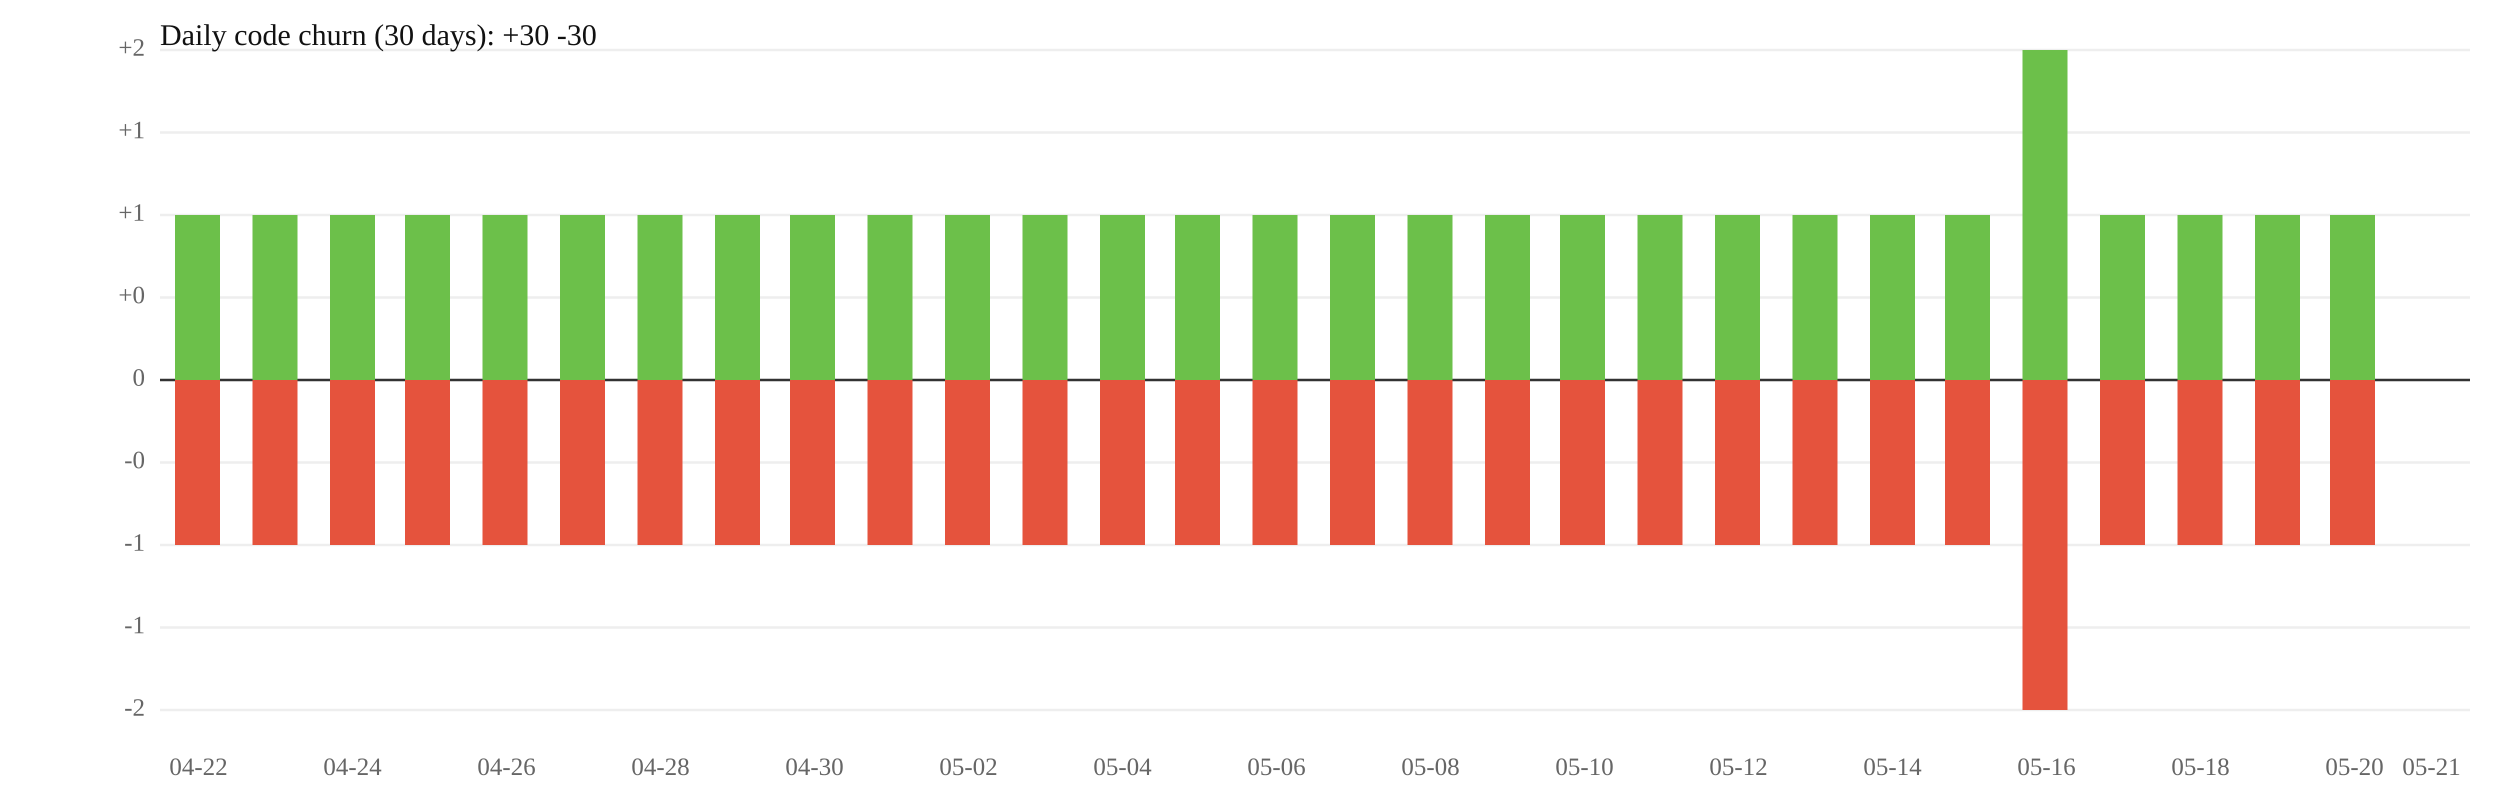
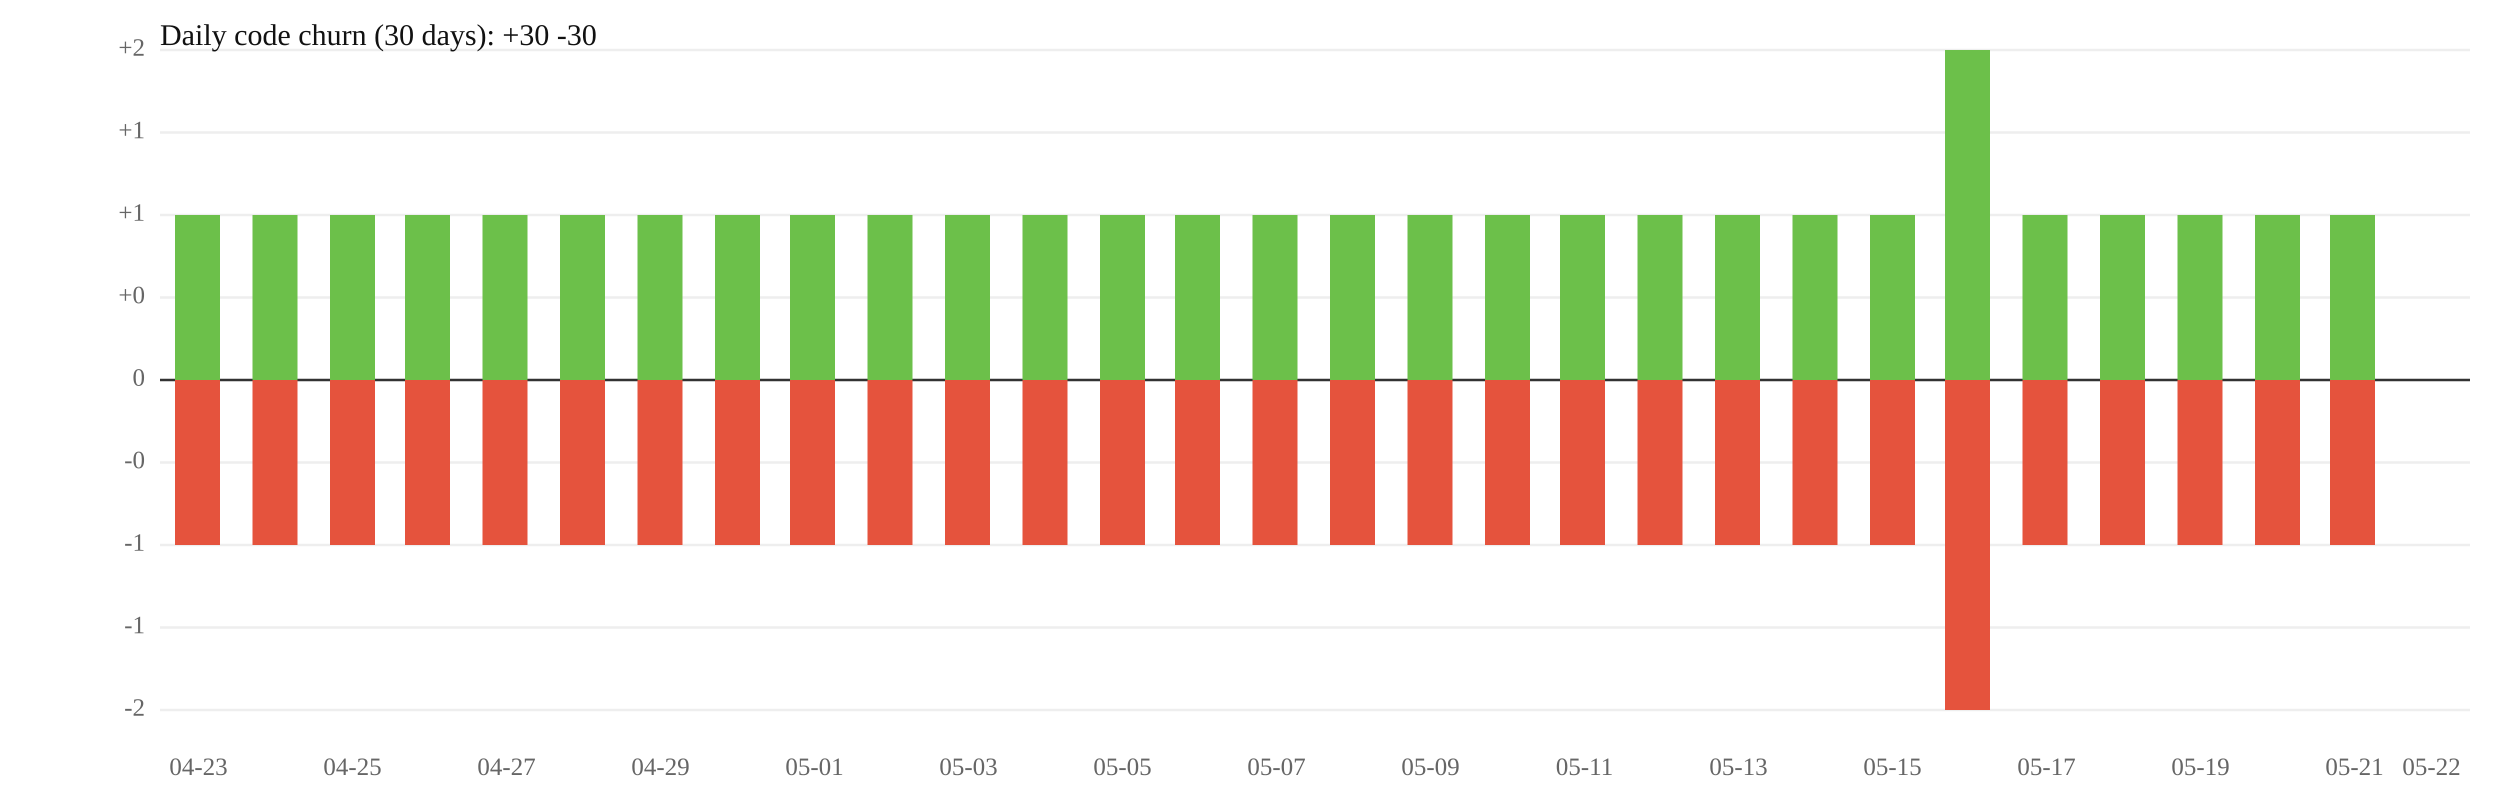
<svg xmlns="http://www.w3.org/2000/svg" width="1000" height="320" viewBox="0 0 1000 320">
  <rect width="100%" height="100%" fill="white" />
  <line x1="64" y1="119" x2="988" y2="119" stroke="#eee" />
  <line x1="64" y1="185" x2="988" y2="185" stroke="#eee" />
  <text x="58" y="119" font-size="10" text-anchor="end" dominant-baseline="middle" fill="#666">+0</text>
  <text x="58" y="185" font-size="10" text-anchor="end" dominant-baseline="middle" fill="#666">-0</text>
  <line x1="64" y1="86" x2="988" y2="86" stroke="#eee" />
  <line x1="64" y1="218" x2="988" y2="218" stroke="#eee" />
  <text x="58" y="86" font-size="10" text-anchor="end" dominant-baseline="middle" fill="#666">+1</text>
  <text x="58" y="218" font-size="10" text-anchor="end" dominant-baseline="middle" fill="#666">-1</text>
  <line x1="64" y1="53" x2="988" y2="53" stroke="#eee" />
  <line x1="64" y1="251" x2="988" y2="251" stroke="#eee" />
  <text x="58" y="53" font-size="10" text-anchor="end" dominant-baseline="middle" fill="#666">+1</text>
  <text x="58" y="251" font-size="10" text-anchor="end" dominant-baseline="middle" fill="#666">-1</text>
  <line x1="64" y1="20" x2="988" y2="20" stroke="#eee" />
  <line x1="64" y1="284" x2="988" y2="284" stroke="#eee" />
  <text x="58" y="20" font-size="10" text-anchor="end" dominant-baseline="middle" fill="#666">+2</text>
  <text x="58" y="284" font-size="10" text-anchor="end" dominant-baseline="middle" fill="#666">-2</text>
  <line x1="64" y1="152" x2="988" y2="152" stroke="#333" />
  <text x="58" y="152" font-size="10" text-anchor="end" dominant-baseline="middle" fill="#666">0</text>
  <rect x="70" y="86" width="18" height="66" fill="#6cc04a" />
  <rect x="70" y="152" width="18" height="66" fill="#e5533d" />
  <rect x="101" y="86" width="18" height="66" fill="#6cc04a" />
  <rect x="101" y="152" width="18" height="66" fill="#e5533d" />
  <rect x="132" y="86" width="18" height="66" fill="#6cc04a" />
  <rect x="132" y="152" width="18" height="66" fill="#e5533d" />
  <rect x="162" y="86" width="18" height="66" fill="#6cc04a" />
  <rect x="162" y="152" width="18" height="66" fill="#e5533d" />
  <rect x="193" y="86" width="18" height="66" fill="#6cc04a" />
  <rect x="193" y="152" width="18" height="66" fill="#e5533d" />
  <rect x="224" y="86" width="18" height="66" fill="#6cc04a" />
  <rect x="224" y="152" width="18" height="66" fill="#e5533d" />
  <rect x="255" y="86" width="18" height="66" fill="#6cc04a" />
  <rect x="255" y="152" width="18" height="66" fill="#e5533d" />
  <rect x="286" y="86" width="18" height="66" fill="#6cc04a" />
  <rect x="286" y="152" width="18" height="66" fill="#e5533d" />
  <rect x="316" y="86" width="18" height="66" fill="#6cc04a" />
  <rect x="316" y="152" width="18" height="66" fill="#e5533d" />
  <rect x="347" y="86" width="18" height="66" fill="#6cc04a" />
  <rect x="347" y="152" width="18" height="66" fill="#e5533d" />
  <rect x="378" y="86" width="18" height="66" fill="#6cc04a" />
  <rect x="378" y="152" width="18" height="66" fill="#e5533d" />
  <rect x="409" y="86" width="18" height="66" fill="#6cc04a" />
  <rect x="409" y="152" width="18" height="66" fill="#e5533d" />
  <rect x="440" y="86" width="18" height="66" fill="#6cc04a" />
  <rect x="440" y="152" width="18" height="66" fill="#e5533d" />
  <rect x="470" y="86" width="18" height="66" fill="#6cc04a" />
  <rect x="470" y="152" width="18" height="66" fill="#e5533d" />
  <rect x="501" y="86" width="18" height="66" fill="#6cc04a" />
  <rect x="501" y="152" width="18" height="66" fill="#e5533d" />
  <rect x="532" y="86" width="18" height="66" fill="#6cc04a" />
  <rect x="532" y="152" width="18" height="66" fill="#e5533d" />
  <rect x="563" y="86" width="18" height="66" fill="#6cc04a" />
  <rect x="563" y="152" width="18" height="66" fill="#e5533d" />
  <rect x="594" y="86" width="18" height="66" fill="#6cc04a" />
  <rect x="594" y="152" width="18" height="66" fill="#e5533d" />
  <rect x="624" y="86" width="18" height="66" fill="#6cc04a" />
  <rect x="624" y="152" width="18" height="66" fill="#e5533d" />
  <rect x="655" y="86" width="18" height="66" fill="#6cc04a" />
  <rect x="655" y="152" width="18" height="66" fill="#e5533d" />
  <rect x="686" y="86" width="18" height="66" fill="#6cc04a" />
  <rect x="686" y="152" width="18" height="66" fill="#e5533d" />
  <rect x="717" y="86" width="18" height="66" fill="#6cc04a" />
  <rect x="717" y="152" width="18" height="66" fill="#e5533d" />
  <rect x="748" y="86" width="18" height="66" fill="#6cc04a" />
  <rect x="748" y="152" width="18" height="66" fill="#e5533d" />
-   <rect x="778" y="86" width="18" height="66" fill="#6cc04a" />
-   <rect x="778" y="152" width="18" height="66" fill="#e5533d" />
-   <rect x="809" y="20" width="18" height="132" fill="#6cc04a" />
-   <rect x="809" y="152" width="18" height="132" fill="#e5533d" />
+   <rect x="778" y="20" width="18" height="132" fill="#6cc04a" />
+   <rect x="778" y="152" width="18" height="132" fill="#e5533d" />
+   <rect x="809" y="86" width="18" height="66" fill="#6cc04a" />
+   <rect x="809" y="152" width="18" height="66" fill="#e5533d" />
  <rect x="840" y="86" width="18" height="66" fill="#6cc04a" />
  <rect x="840" y="152" width="18" height="66" fill="#e5533d" />
  <rect x="871" y="86" width="18" height="66" fill="#6cc04a" />
  <rect x="871" y="152" width="18" height="66" fill="#e5533d" />
  <rect x="902" y="86" width="18" height="66" fill="#6cc04a" />
  <rect x="902" y="152" width="18" height="66" fill="#e5533d" />
  <rect x="932" y="86" width="18" height="66" fill="#6cc04a" />
  <rect x="932" y="152" width="18" height="66" fill="#e5533d" />
-   <text x="79.4" y="310" font-size="10" text-anchor="middle" fill="#666">04-22</text>
-   <text x="141.0" y="310" font-size="10" text-anchor="middle" fill="#666">04-24</text>
-   <text x="202.6" y="310" font-size="10" text-anchor="middle" fill="#666">04-26</text>
-   <text x="264.2" y="310" font-size="10" text-anchor="middle" fill="#666">04-28</text>
-   <text x="325.8" y="310" font-size="10" text-anchor="middle" fill="#666">04-30</text>
-   <text x="387.4" y="310" font-size="10" text-anchor="middle" fill="#666">05-02</text>
-   <text x="449.0" y="310" font-size="10" text-anchor="middle" fill="#666">05-04</text>
-   <text x="510.6" y="310" font-size="10" text-anchor="middle" fill="#666">05-06</text>
-   <text x="572.2" y="310" font-size="10" text-anchor="middle" fill="#666">05-08</text>
-   <text x="633.8" y="310" font-size="10" text-anchor="middle" fill="#666">05-10</text>
-   <text x="695.4" y="310" font-size="10" text-anchor="middle" fill="#666">05-12</text>
-   <text x="757.0" y="310" font-size="10" text-anchor="middle" fill="#666">05-14</text>
-   <text x="818.6" y="310" font-size="10" text-anchor="middle" fill="#666">05-16</text>
-   <text x="880.2" y="310" font-size="10" text-anchor="middle" fill="#666">05-18</text>
-   <text x="941.8" y="310" font-size="10" text-anchor="middle" fill="#666">05-20</text>
-   <text x="972.6" y="310" font-size="10" text-anchor="middle" fill="#666">05-21</text>
+   <text x="79.4" y="310" font-size="10" text-anchor="middle" fill="#666">04-23</text>
+   <text x="141.0" y="310" font-size="10" text-anchor="middle" fill="#666">04-25</text>
+   <text x="202.6" y="310" font-size="10" text-anchor="middle" fill="#666">04-27</text>
+   <text x="264.2" y="310" font-size="10" text-anchor="middle" fill="#666">04-29</text>
+   <text x="325.8" y="310" font-size="10" text-anchor="middle" fill="#666">05-01</text>
+   <text x="387.4" y="310" font-size="10" text-anchor="middle" fill="#666">05-03</text>
+   <text x="449.0" y="310" font-size="10" text-anchor="middle" fill="#666">05-05</text>
+   <text x="510.6" y="310" font-size="10" text-anchor="middle" fill="#666">05-07</text>
+   <text x="572.2" y="310" font-size="10" text-anchor="middle" fill="#666">05-09</text>
+   <text x="633.8" y="310" font-size="10" text-anchor="middle" fill="#666">05-11</text>
+   <text x="695.4" y="310" font-size="10" text-anchor="middle" fill="#666">05-13</text>
+   <text x="757.0" y="310" font-size="10" text-anchor="middle" fill="#666">05-15</text>
+   <text x="818.6" y="310" font-size="10" text-anchor="middle" fill="#666">05-17</text>
+   <text x="880.2" y="310" font-size="10" text-anchor="middle" fill="#666">05-19</text>
+   <text x="941.8" y="310" font-size="10" text-anchor="middle" fill="#666">05-21</text>
+   <text x="972.6" y="310" font-size="10" text-anchor="middle" fill="#666">05-22</text>
  <text x="64" y="18" font-size="12" fill="#111">Daily code churn (30 days): +30  -30</text>
</svg>
